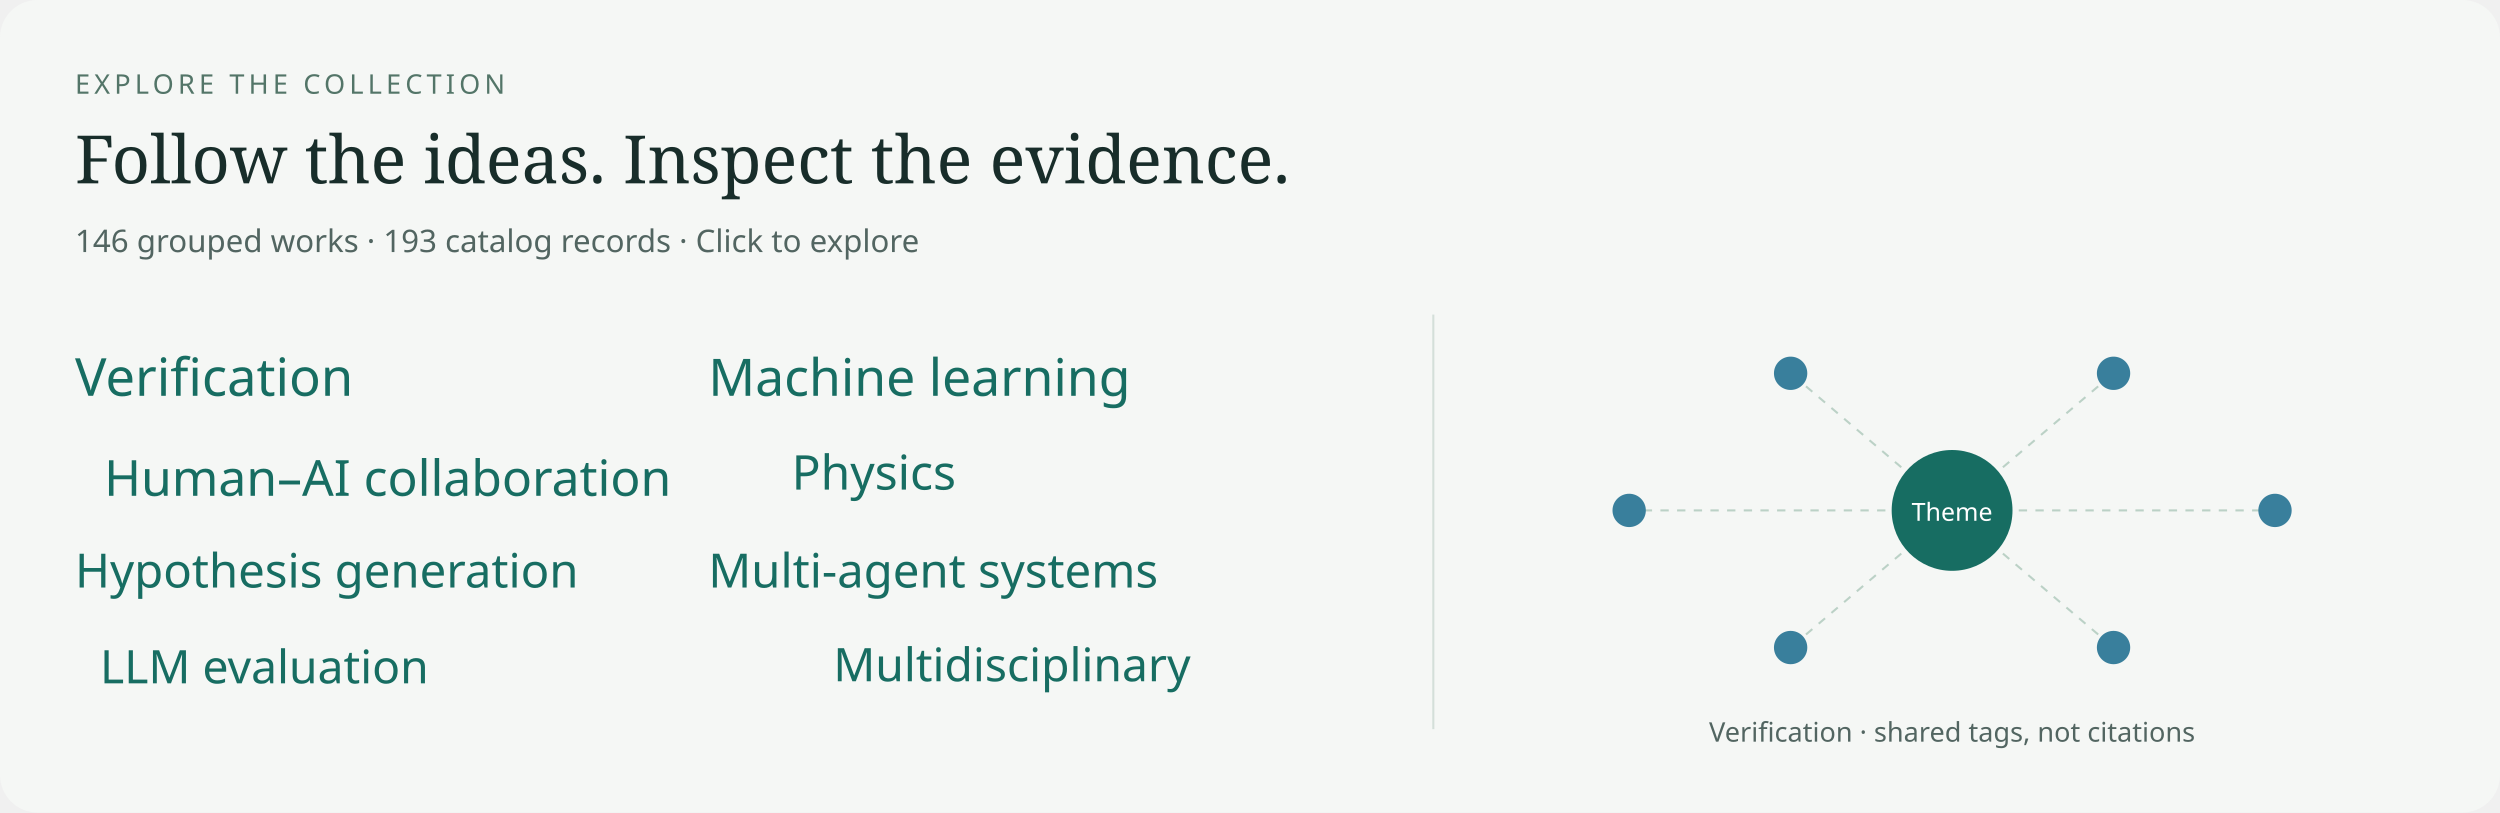
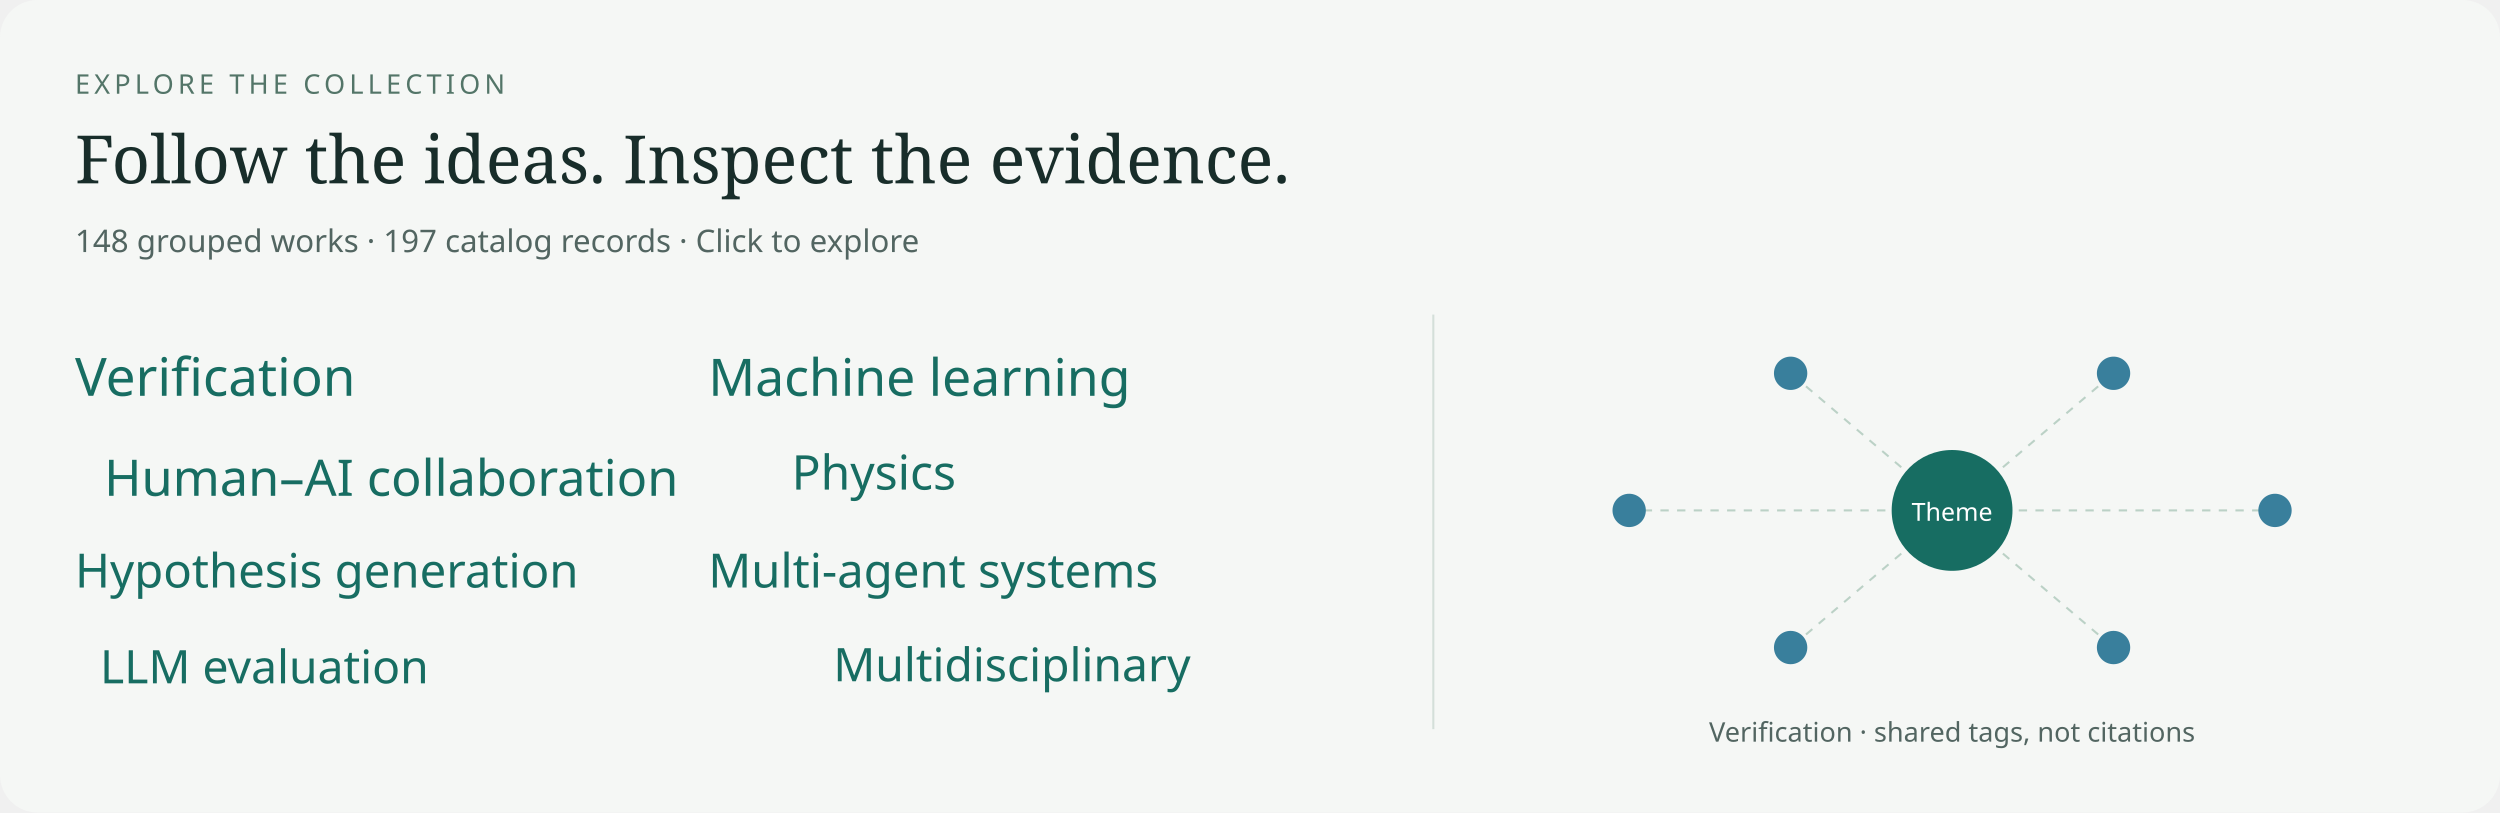
<svg xmlns="http://www.w3.org/2000/svg" width="1200" height="390" viewBox="0 0 1200 390" role="img" aria-labelledby="title desc">
  <rect width="1200" height="390" rx="18" fill="#f5f7f5" />
  <text x="36" y="45" font-family="system-ui,sans-serif" font-size="13" letter-spacing="2" fill="#537568">EXPLORE THE COLLECTION</text>
  <text x="36" y="88" font-family="Georgia,serif" font-size="32" fill="#182d2a">Follow the ideas. Inspect the evidence.</text>
-   <text x="36" y="121" font-family="system-ui,sans-serif" font-size="15" fill="#526561">146 grouped works · 193 catalog records · Click to explore</text>
+   <text x="36" y="121" font-family="system-ui,sans-serif" font-size="15" fill="#526561">148 grouped works · 197 catalog records · Click to explore</text>
  <line x1="688" y1="151" x2="688" y2="350" stroke="#d4dfd9" />
-   <text x="36" y="190" font-family="system-ui,sans-serif" font-size="25.2" fill="#176d62">Verification</text>
+   <text x="36" y="190" font-family="system-ui,sans-serif" font-size="25.4" fill="#176d62">Verification</text>
  <text x="340" y="190" font-family="system-ui,sans-serif" font-size="24.8" fill="#176d62">Machine learning</text>
-   <text x="50" y="238" font-family="system-ui,sans-serif" font-size="23.9" fill="#176d62">Human–AI collaboration</text>
+   <text x="50" y="238" font-family="system-ui,sans-serif" font-size="24.2" fill="#176d62">Human–AI collaboration</text>
  <text x="380" y="235" font-family="system-ui,sans-serif" font-size="23.0" fill="#176d62">Physics</text>
  <text x="36" y="282" font-family="system-ui,sans-serif" font-size="22.7" fill="#176d62">Hypothesis generation</text>
  <text x="340" y="282" font-family="system-ui,sans-serif" font-size="22.7" fill="#176d62">Multi-agent systems</text>
  <text x="48" y="328" font-family="system-ui,sans-serif" font-size="22.2" fill="#176d62">LLM evaluation</text>
  <text x="400" y="327" font-family="system-ui,sans-serif" font-size="22.2" fill="#176d62">Multidisciplinary</text>
  <line x1="937" y1="245" x2="1092.0" y2="245.0" stroke="#bbd1c6" stroke-dasharray="4 4" />
  <circle cx="1092.0" cy="245.0" r="8" fill="#397f9c" />
  <line x1="937" y1="245" x2="1014.5" y2="310.818" stroke="#bbd1c6" stroke-dasharray="4 4" />
  <circle cx="1014.5" cy="310.818" r="8" fill="#397f9c" />
  <line x1="937" y1="245" x2="859.5" y2="310.818" stroke="#bbd1c6" stroke-dasharray="4 4" />
  <circle cx="859.5" cy="310.818" r="8" fill="#397f9c" />
  <line x1="937" y1="245" x2="782.0" y2="245.0" stroke="#bbd1c6" stroke-dasharray="4 4" />
  <circle cx="782.0" cy="245.0" r="8" fill="#397f9c" />
  <line x1="937" y1="245" x2="859.5" y2="179.182" stroke="#bbd1c6" stroke-dasharray="4 4" />
  <circle cx="859.5" cy="179.182" r="8" fill="#397f9c" />
  <line x1="937" y1="245" x2="1014.5" y2="179.182" stroke="#bbd1c6" stroke-dasharray="4 4" />
  <circle cx="1014.5" cy="179.182" r="8" fill="#397f9c" />
  <circle cx="937" cy="245" r="29" fill="#176d62" />
  <text x="937" y="250" text-anchor="middle" font-family="system-ui,sans-serif" font-size="12" fill="white">Theme</text>
  <text x="937" y="356" text-anchor="middle" font-family="system-ui,sans-serif" font-size="13" fill="#526561">Verification · shared tags, not citations</text>
</svg>
